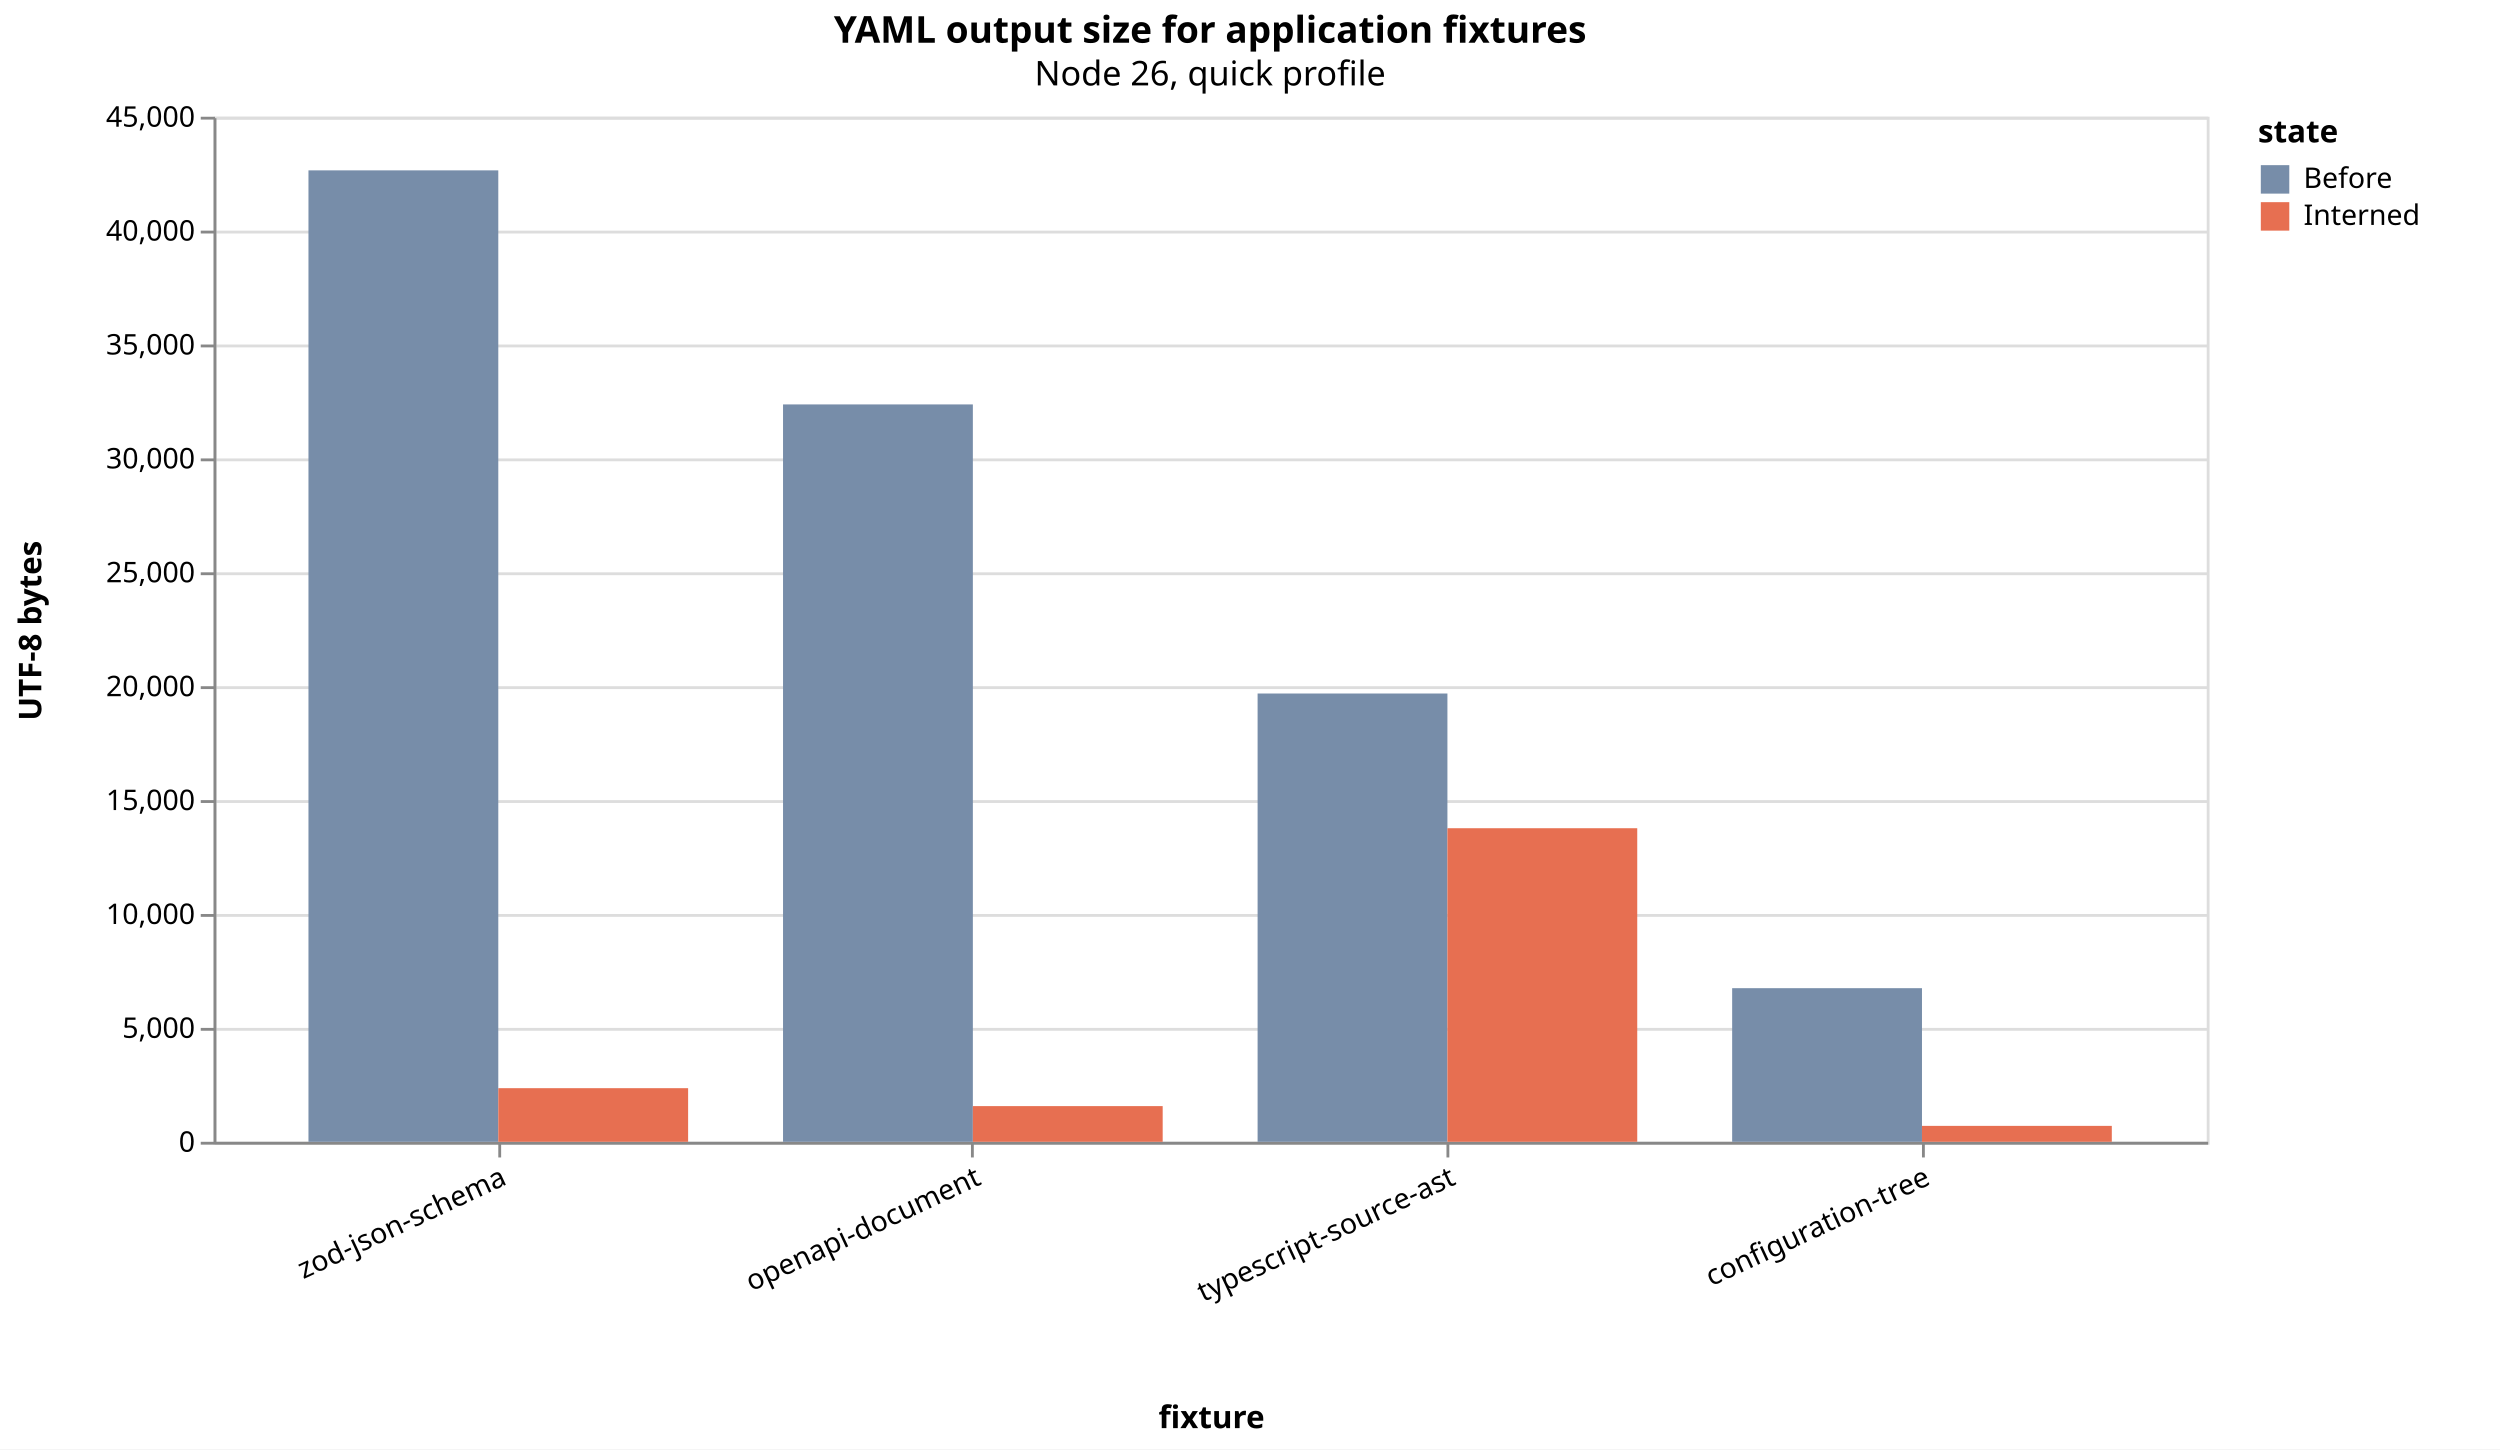
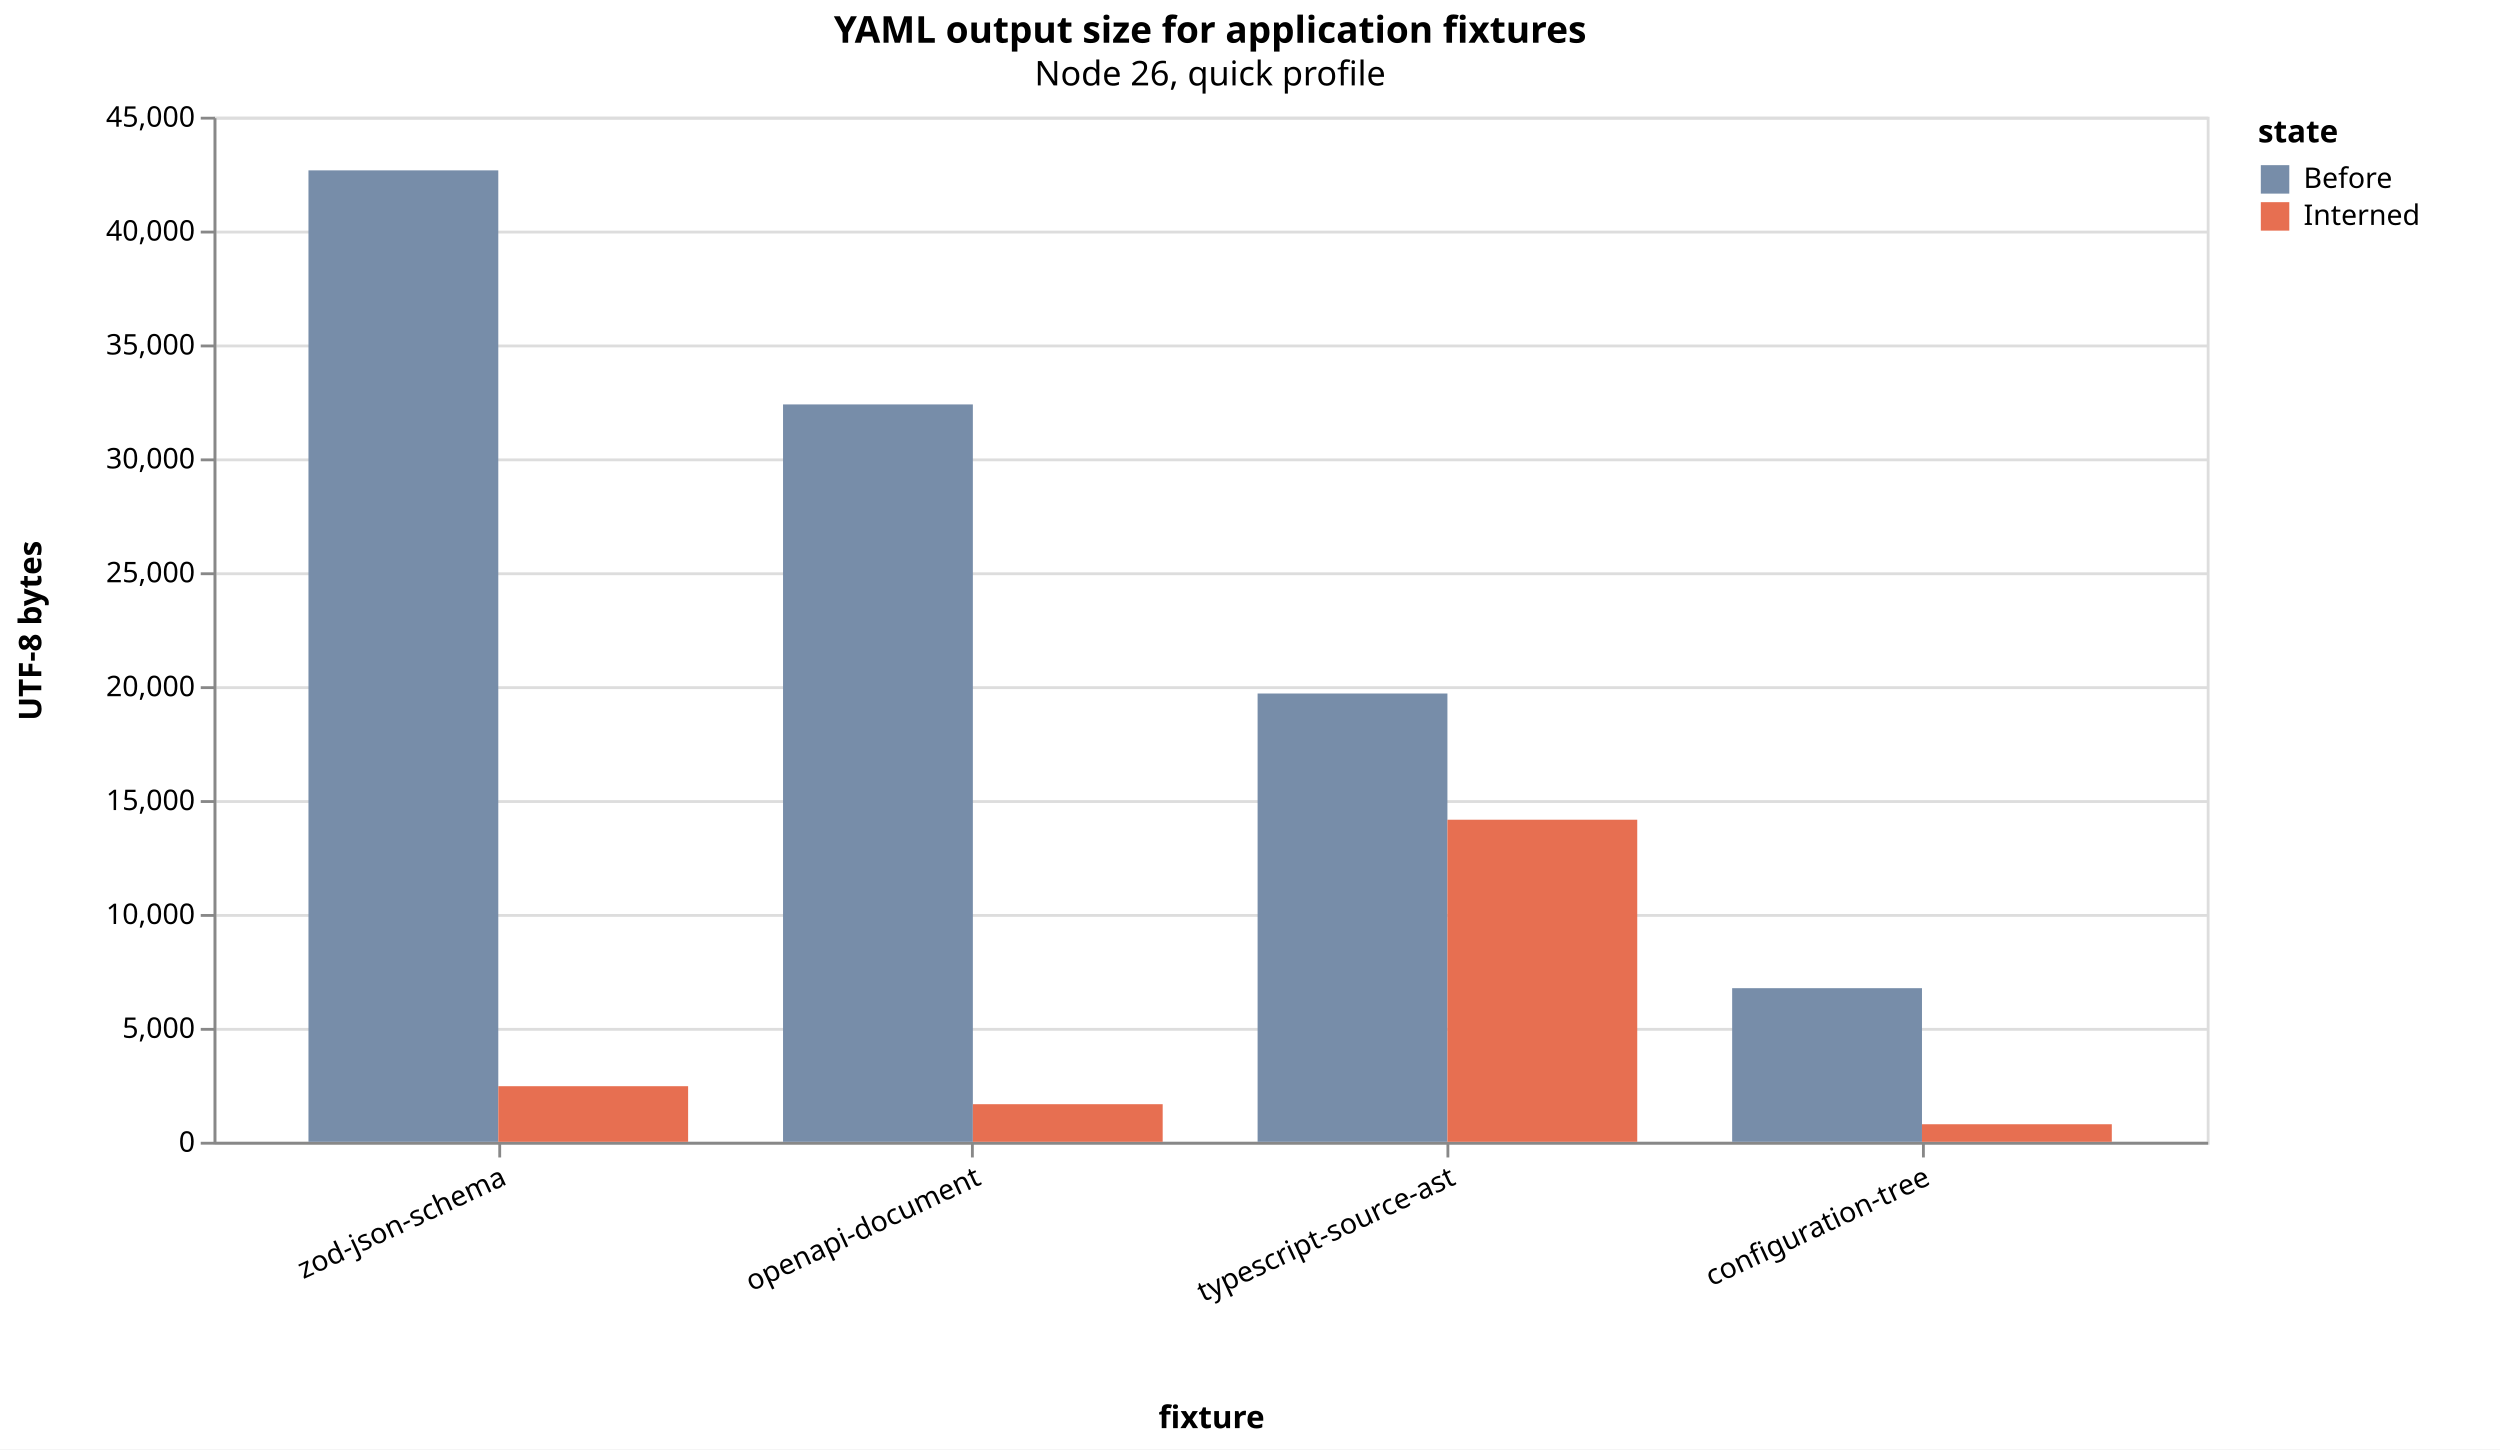
<svg xmlns="http://www.w3.org/2000/svg" version="1.1" class="marks" width="878" height="509" viewBox="0 0 878 509">
  <rect width="878" height="509" fill="white" />
  <g fill="none" stroke-miterlimit="4" transform="translate(75,41)">
    <g class="mark-group role-frame root" role="graphics-object" aria-roledescription="group mark container">
      <g transform="translate(0,0)">
        <path class="background" aria-hidden="true" d="M0.5,0.5h700v360h-700Z" stroke="#ddd" />
        <g>
          <g class="mark-group role-axis" aria-hidden="true">
            <g transform="translate(0.5,0.5)">
              <path class="background" aria-hidden="true" d="M0,0h0v0h0Z" pointer-events="none" />
              <g>
                <g class="mark-rule role-axis-grid" pointer-events="none">
                  <line transform="translate(0,360)" x2="700" y2="0" stroke="#ddd" stroke-width="1" opacity="1" />
                  <line transform="translate(0,320)" x2="700" y2="0" stroke="#ddd" stroke-width="1" opacity="1" />
                  <line transform="translate(0,280)" x2="700" y2="0" stroke="#ddd" stroke-width="1" opacity="1" />
                  <line transform="translate(0,240)" x2="700" y2="0" stroke="#ddd" stroke-width="1" opacity="1" />
                  <line transform="translate(0,200)" x2="700" y2="0" stroke="#ddd" stroke-width="1" opacity="1" />
                  <line transform="translate(0,160)" x2="700" y2="0" stroke="#ddd" stroke-width="1" opacity="1" />
                  <line transform="translate(0,120)" x2="700" y2="0" stroke="#ddd" stroke-width="1" opacity="1" />
                  <line transform="translate(0,80)" x2="700" y2="0" stroke="#ddd" stroke-width="1" opacity="1" />
                  <line transform="translate(0,40)" x2="700" y2="0" stroke="#ddd" stroke-width="1" opacity="1" />
                  <line transform="translate(0,0)" x2="700" y2="0" stroke="#ddd" stroke-width="1" opacity="1" />
                </g>
              </g>
              <path class="foreground" aria-hidden="true" d="" pointer-events="none" display="none" />
            </g>
          </g>
          <g class="mark-group role-axis" role="graphics-symbol" aria-roledescription="axis" aria-label="X-axis titled 'fixture' for a discrete scale with 4 values: zod-json-schema, openapi-document, typescript-source-ast, configuration-tree">
            <g transform="translate(0.5,360.5)">
              <path class="background" aria-hidden="true" d="M0,0h0v0h0Z" pointer-events="none" />
              <g>
                <g class="mark-rule role-axis-tick" pointer-events="none">
                  <line transform="translate(100,0)" x2="0" y2="5" stroke="#888" stroke-width="1" opacity="1" />
                  <line transform="translate(266,0)" x2="0" y2="5" stroke="#888" stroke-width="1" opacity="1" />
                  <line transform="translate(433,0)" x2="0" y2="5" stroke="#888" stroke-width="1" opacity="1" />
                  <line transform="translate(600,0)" x2="0" y2="5" stroke="#888" stroke-width="1" opacity="1" />
                </g>
                <g class="mark-text role-axis-label" pointer-events="none">
                  <text text-anchor="end" transform="translate(99.5,7) rotate(335) translate(0,8)" font-family="sans-serif" font-size="10px" fill="#000" opacity="1">zod-json-schema</text>
                  <text text-anchor="end" transform="translate(266.1667,7) rotate(335) translate(0,8)" font-family="sans-serif" font-size="10px" fill="#000" opacity="1">openapi-document</text>
                  <text text-anchor="end" transform="translate(432.8333,7) rotate(335) translate(0,8)" font-family="sans-serif" font-size="10px" fill="#000" opacity="1">typescript-source-ast</text>
                  <text text-anchor="end" transform="translate(599.5,7) rotate(335) translate(0,8)" font-family="sans-serif" font-size="10px" fill="#000" opacity="1">configuration-tree</text>
                </g>
                <g class="mark-rule role-axis-domain" pointer-events="none">
                  <line transform="translate(0,0)" x2="700" y2="0" stroke="#888" stroke-width="1" opacity="1" />
                </g>
                <g class="mark-text role-axis-title" pointer-events="none">
                  <text text-anchor="middle" transform="translate(350,100.0629)" font-family="sans-serif" font-size="11px" font-weight="bold" fill="#000" opacity="1">fixture</text>
                </g>
              </g>
              <path class="foreground" aria-hidden="true" d="" pointer-events="none" display="none" />
            </g>
          </g>
          <g class="mark-group role-axis" role="graphics-symbol" aria-roledescription="axis" aria-label="Y-axis titled 'UTF-8 bytes' for a linear scale with values from 0 to 45,000">
            <g transform="translate(0.5,0.5)">
              <path class="background" aria-hidden="true" d="M0,0h0v0h0Z" pointer-events="none" />
              <g>
                <g class="mark-rule role-axis-tick" pointer-events="none">
                  <line transform="translate(0,360)" x2="-5" y2="0" stroke="#888" stroke-width="1" opacity="1" />
                  <line transform="translate(0,320)" x2="-5" y2="0" stroke="#888" stroke-width="1" opacity="1" />
                  <line transform="translate(0,280)" x2="-5" y2="0" stroke="#888" stroke-width="1" opacity="1" />
                  <line transform="translate(0,240)" x2="-5" y2="0" stroke="#888" stroke-width="1" opacity="1" />
                  <line transform="translate(0,200)" x2="-5" y2="0" stroke="#888" stroke-width="1" opacity="1" />
                  <line transform="translate(0,160)" x2="-5" y2="0" stroke="#888" stroke-width="1" opacity="1" />
                  <line transform="translate(0,120)" x2="-5" y2="0" stroke="#888" stroke-width="1" opacity="1" />
                  <line transform="translate(0,80)" x2="-5" y2="0" stroke="#888" stroke-width="1" opacity="1" />
                  <line transform="translate(0,40)" x2="-5" y2="0" stroke="#888" stroke-width="1" opacity="1" />
                  <line transform="translate(0,0)" x2="-5" y2="0" stroke="#888" stroke-width="1" opacity="1" />
                </g>
                <g class="mark-text role-axis-label" pointer-events="none">
                  <text text-anchor="end" transform="translate(-7,363)" font-family="sans-serif" font-size="10px" fill="#000" opacity="1">0</text>
                  <text text-anchor="end" transform="translate(-7,323)" font-family="sans-serif" font-size="10px" fill="#000" opacity="1">5,000</text>
                  <text text-anchor="end" transform="translate(-7,283)" font-family="sans-serif" font-size="10px" fill="#000" opacity="1">10,000</text>
                  <text text-anchor="end" transform="translate(-7,243)" font-family="sans-serif" font-size="10px" fill="#000" opacity="1">15,000</text>
                  <text text-anchor="end" transform="translate(-7,203)" font-family="sans-serif" font-size="10px" fill="#000" opacity="1">20,000</text>
                  <text text-anchor="end" transform="translate(-7,163)" font-family="sans-serif" font-size="10px" fill="#000" opacity="1">25,000</text>
                  <text text-anchor="end" transform="translate(-7,123)" font-family="sans-serif" font-size="10px" fill="#000" opacity="1">30,000</text>
                  <text text-anchor="end" transform="translate(-7,83)" font-family="sans-serif" font-size="10px" fill="#000" opacity="1">35,000</text>
                  <text text-anchor="end" transform="translate(-7,43)" font-family="sans-serif" font-size="10px" fill="#000" opacity="1">40,000</text>
                  <text text-anchor="end" transform="translate(-7,3)" font-family="sans-serif" font-size="10px" fill="#000" opacity="1">45,000</text>
                </g>
                <g class="mark-rule role-axis-domain" pointer-events="none">
                  <line transform="translate(0,360)" x2="0" y2="-360" stroke="#888" stroke-width="1" opacity="1" />
                </g>
                <g class="mark-text role-axis-title" pointer-events="none">
                  <text text-anchor="middle" transform="translate(-59,180) rotate(-90) translate(0,-2)" font-family="sans-serif" font-size="11px" font-weight="bold" fill="#000" opacity="1">UTF-8 bytes</text>
                </g>
              </g>
              <path class="foreground" aria-hidden="true" d="" pointer-events="none" display="none" />
            </g>
          </g>
          <g class="mark-rect role-mark marks" role="graphics-object" aria-roledescription="rect mark container">
            <path aria-label="fixture: zod-json-schema; UTF-8 bytes: 42646; state: Before" role="graphics-symbol" aria-roledescription="bar" d="M33.333,18.832h66.667v341.168h-66.667Z" fill="#778da9" />
-             <path aria-label="fixture: zod-json-schema; UTF-8 bytes: 2354; state: Interned" role="graphics-symbol" aria-roledescription="bar" d="M100,341.168h66.667v18.832h-66.667Z" fill="#e76f51" />
+             <path aria-label="fixture: zod-json-schema; UTF-8 bytes: 2441; state: Interned" role="graphics-symbol" aria-roledescription="bar" d="M100,340.472h66.667v19.528h-66.667Z" fill="#e76f51" />
            <path aria-label="fixture: openapi-document; UTF-8 bytes: 32371; state: Before" role="graphics-symbol" aria-roledescription="bar" d="M200,101.032h66.667v258.968h-66.667Z" fill="#778da9" />
-             <path aria-label="fixture: openapi-document; UTF-8 bytes: 1567; state: Interned" role="graphics-symbol" aria-roledescription="bar" d="M266.667,347.464h66.667v12.536h-66.667Z" fill="#e76f51" />
+             <path aria-label="fixture: openapi-document; UTF-8 bytes: 1651; state: Interned" role="graphics-symbol" aria-roledescription="bar" d="M266.667,346.792h66.667v13.208h-66.667Z" fill="#e76f51" />
            <path aria-label="fixture: typescript-source-ast; UTF-8 bytes: 19680; state: Before" role="graphics-symbol" aria-roledescription="bar" d="M366.667,202.56h66.667v157.44h-66.667Z" fill="#778da9" />
-             <path aria-label="fixture: typescript-source-ast; UTF-8 bytes: 13766; state: Interned" role="graphics-symbol" aria-roledescription="bar" d="M433.333,249.872h66.667v110.128h-66.667Z" fill="#e76f51" />
+             <path aria-label="fixture: typescript-source-ast; UTF-8 bytes: 14139; state: Interned" role="graphics-symbol" aria-roledescription="bar" d="M433.333,246.888h66.667v113.112h-66.667Z" fill="#e76f51" />
            <path aria-label="fixture: configuration-tree; UTF-8 bytes: 6744; state: Before" role="graphics-symbol" aria-roledescription="bar" d="M533.333,306.048h66.667v53.952h-66.667Z" fill="#778da9" />
-             <path aria-label="fixture: configuration-tree; UTF-8 bytes: 699; state: Interned" role="graphics-symbol" aria-roledescription="bar" d="M600,354.408h66.667v5.592h-66.667Z" fill="#e76f51" />
+             <path aria-label="fixture: configuration-tree; UTF-8 bytes: 771; state: Interned" role="graphics-symbol" aria-roledescription="bar" d="M600,353.832h66.667v6.168h-66.667Z" fill="#e76f51" />
          </g>
          <g class="mark-group role-legend" role="graphics-symbol" aria-roledescription="legend" aria-label="Symbol legend titled 'state' for fill color with 2 values: Before, Interned">
            <g transform="translate(718,0)">
              <path class="background" aria-hidden="true" d="M0,0h80v40h-80Z" pointer-events="none" />
              <g>
                <g class="mark-group role-legend-entry">
                  <g transform="translate(0,16)">
                    <path class="background" aria-hidden="true" d="M0,0h0v0h0Z" pointer-events="none" />
                    <g>
                      <g class="mark-group role-scope" role="graphics-object" aria-roledescription="group mark container">
                        <g transform="translate(0,0)">
                          <path class="background" aria-hidden="true" d="M0,0h80v11h-80Z" pointer-events="none" opacity="1" />
                          <g>
                            <g class="mark-symbol role-legend-symbol" pointer-events="none">
                              <path transform="translate(6,6)" d="M-5,-5h10v10h-10Z" fill="#778da9" stroke-width="1.5" opacity="1" />
                            </g>
                            <g class="mark-text role-legend-label" pointer-events="none">
                              <text text-anchor="start" transform="translate(16,9)" font-family="sans-serif" font-size="10px" fill="#000" opacity="1">Before</text>
                            </g>
                          </g>
                          <path class="foreground" aria-hidden="true" d="" pointer-events="none" display="none" />
                        </g>
                        <g transform="translate(0,13)">
                          <path class="background" aria-hidden="true" d="M0,0h80v11h-80Z" pointer-events="none" opacity="1" />
                          <g>
                            <g class="mark-symbol role-legend-symbol" pointer-events="none">
                              <path transform="translate(6,6)" d="M-5,-5h10v10h-10Z" fill="#e76f51" stroke-width="1.5" opacity="1" />
                            </g>
                            <g class="mark-text role-legend-label" pointer-events="none">
                              <text text-anchor="start" transform="translate(16,9)" font-family="sans-serif" font-size="10px" fill="#000" opacity="1">Interned</text>
                            </g>
                          </g>
                          <path class="foreground" aria-hidden="true" d="" pointer-events="none" display="none" />
                        </g>
                      </g>
                    </g>
                    <path class="foreground" aria-hidden="true" d="" pointer-events="none" display="none" />
                  </g>
                </g>
                <g class="mark-text role-legend-title" pointer-events="none">
                  <text text-anchor="start" transform="translate(0,9)" font-family="sans-serif" font-size="11px" font-weight="bold" fill="#000" opacity="1">state</text>
                </g>
              </g>
              <path class="foreground" aria-hidden="true" d="" pointer-events="none" display="none" />
            </g>
          </g>
          <g class="mark-group role-title">
            <g transform="translate(350,-36)">
              <path class="background" aria-hidden="true" d="M0,0h0v0h0Z" pointer-events="none" />
              <g>
                <g class="mark-text role-title-text" role="graphics-symbol" aria-roledescription="title" aria-label="Title text 'YAML output size for application fixtures'" pointer-events="none">
                  <text text-anchor="middle" transform="translate(0,10)" font-family="sans-serif" font-size="13px" font-weight="bold" fill="#000" opacity="1">YAML output size for application fixtures</text>
                </g>
                <g class="mark-text role-title-subtitle" role="graphics-symbol" aria-roledescription="subtitle" aria-label="Subtitle text 'Node 26, quick profile'" pointer-events="none">
                  <text text-anchor="middle" transform="translate(0,25)" font-family="sans-serif" font-size="12px" fill="#000" opacity="1">Node 26, quick profile</text>
                </g>
              </g>
              <path class="foreground" aria-hidden="true" d="" pointer-events="none" display="none" />
            </g>
          </g>
        </g>
        <path class="foreground" aria-hidden="true" d="" display="none" />
      </g>
    </g>
  </g>
</svg>
